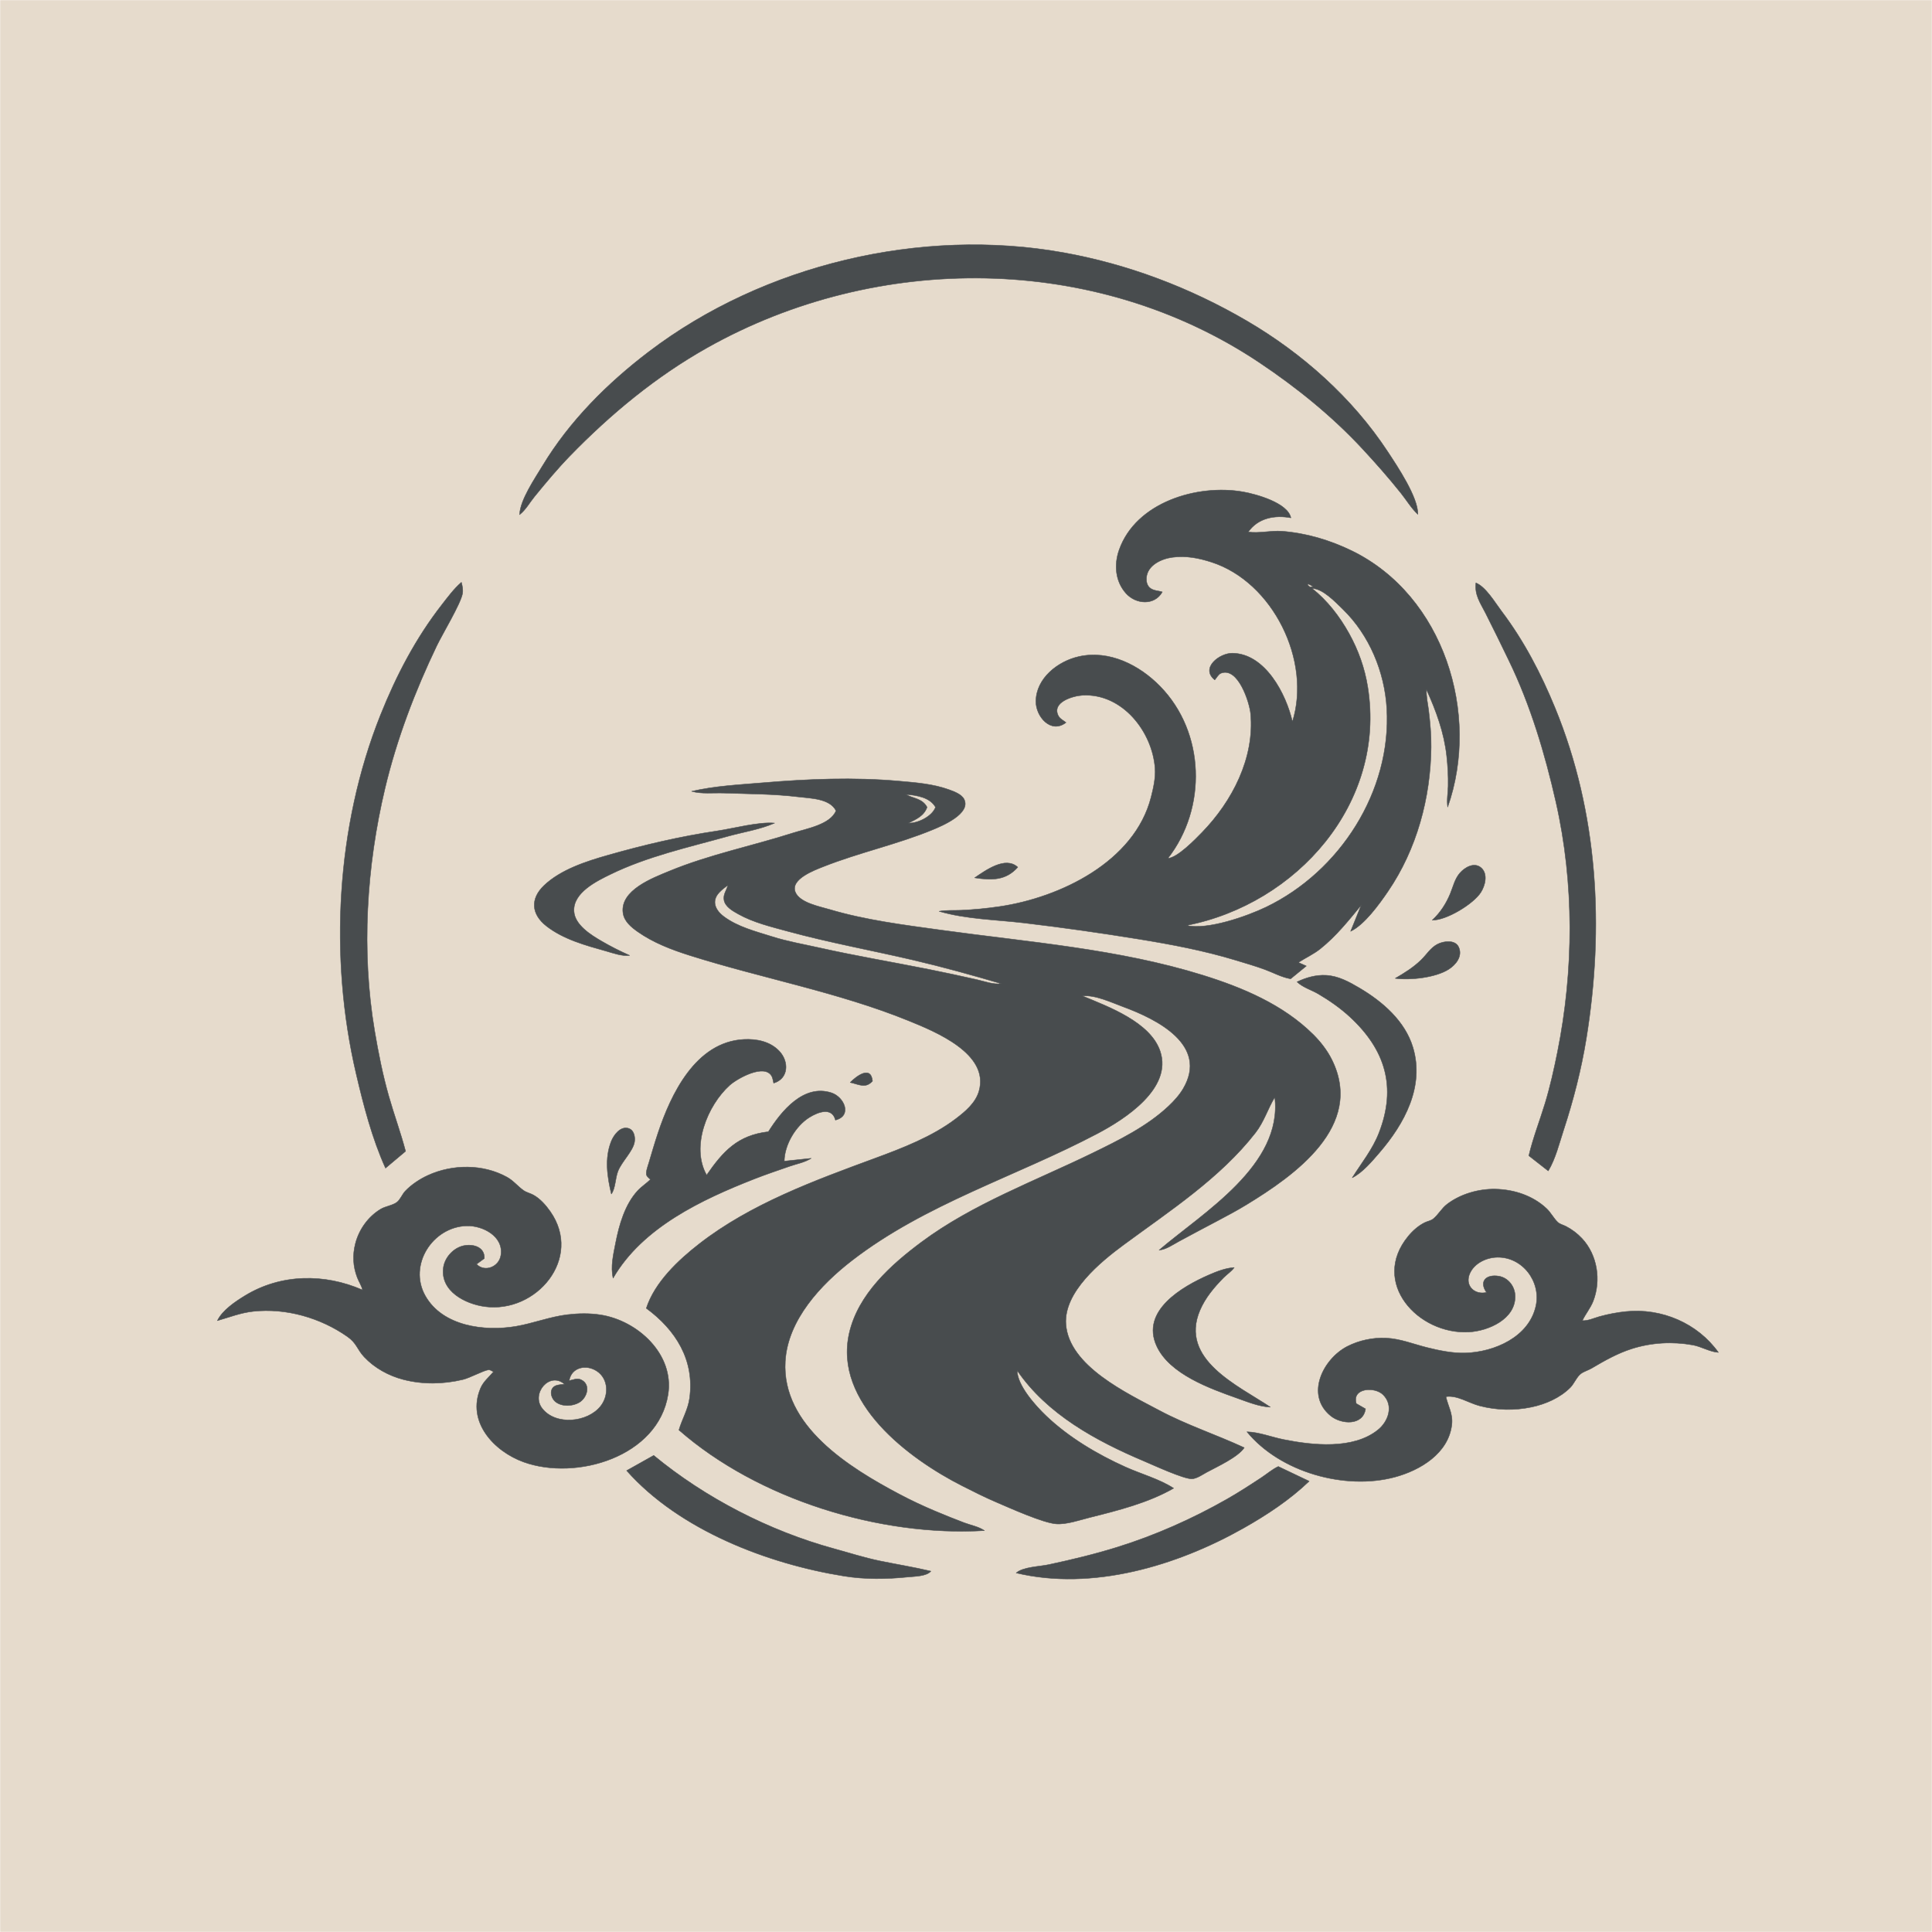
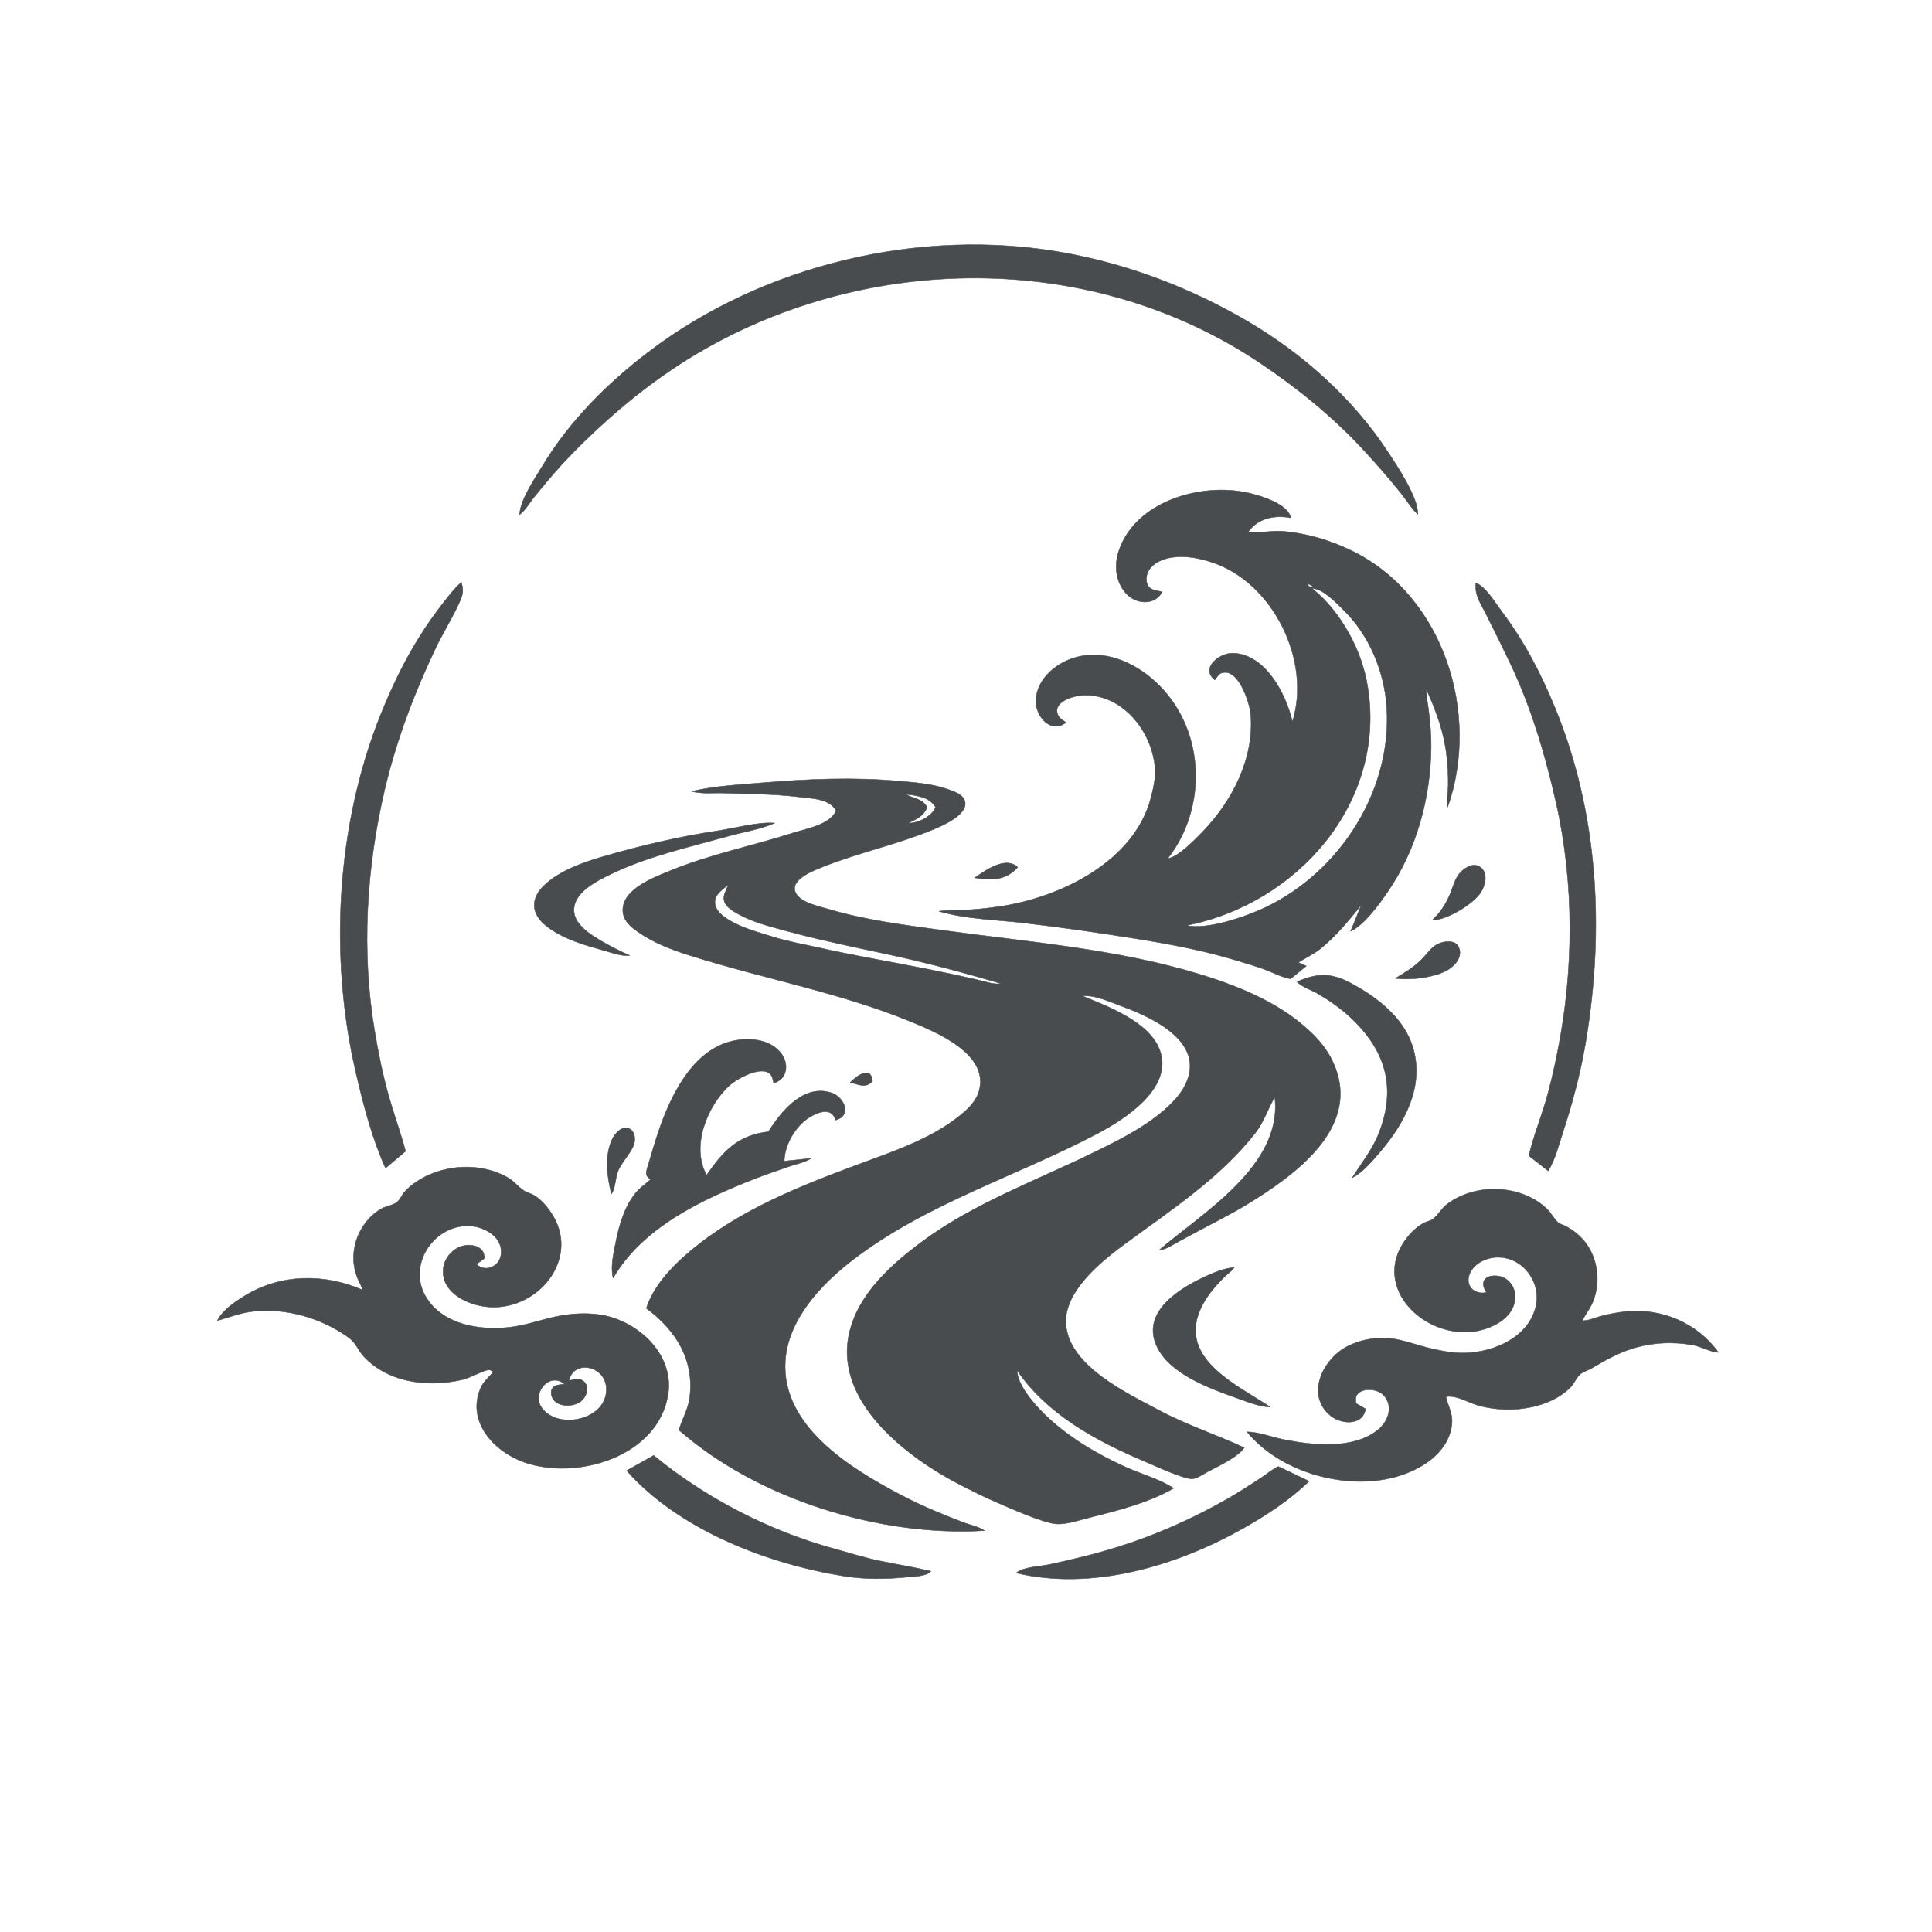
<svg xmlns="http://www.w3.org/2000/svg" viewBox="0 0 1095 1095" width="1095" height="1095">
-   <path d="M0.25 0.25C365.08 0.25 729.92 0.25 1094.75 0.25C1094.75 365.08 1094.75 729.92 1094.75 1094.75C729.92 1094.75 365.08 1094.75 0.25 1094.75C0.25 729.92 0.25 365.08 0.25 0.25ZM803.58 291.5C803.9 282.04 791.91 264.18 786.52 255.99C766.46 225.48 738.08 200.24 706.65 181.86C674.46 163.04 639.23 149.7 602.48 143.13C522.15 128.79 432.88 149.82 367.79 199.31C344.29 217.18 322.84 238.57 307.49 264C303.19 271.13 294.74 283.41 294.5 291.68C297.95 289.01 300.19 284.83 302.96 281.45C309.38 273.58 315.88 265.77 322.96 258.47C346.03 234.7 371.72 213.45 400.67 197.15C497.17 142.83 620.95 143.37 713.91 205.56C734.9 219.61 754.94 235.79 772.16 254.33C779.71 262.46 787.08 270.82 794.01 279.5C797.16 283.44 799.89 288.07 803.58 291.5ZM731.63 293.5C729.91 285.03 712.08 280.1 704.55 278.77C678.68 274.2 643.78 284.65 634.28 311.71C631.34 320.09 632.1 329.5 638.17 336.29C643.8 342.58 654.37 343.33 658.75 335.5C656.48 334.74 653.47 334.88 651.51 332.99C650.03 331.56 649.63 329.48 649.77 327.5C650.29 320.3 658.32 316.68 664.5 315.87C672.2 314.84 679.47 316.28 686.77 318.65C721.47 329.93 743.41 374.54 732.5 409.04C728.99 393.52 717.17 370.45 698.5 370.21C691.19 370.11 680.13 378.68 688.5 385.35C689.44 384.3 690.55 382.13 692.03 381.56C701.75 377.82 708.22 398.19 708.81 404.5C711.15 429.57 698.41 454.16 681.29 471.77C677.23 475.95 667.39 486.09 661.91 486.5C684.14 457.98 683.06 415.12 657.52 388.99C645.73 376.92 628.71 368.3 611.53 372.1C599.7 374.71 587.23 384.32 587.12 397.5C587.05 406.15 595.65 416.13 604.19 409.5C602.72 408.32 600.72 407.44 599.82 405.65C595.91 397.89 608.26 394.36 613.5 394.07C636.13 392.82 653.2 414.72 654.65 435.54C655.02 440.85 653.71 446.69 652.4 451.81C643.06 488.5 600.78 508.77 566.46 513.81C559.26 514.87 551.78 515.6 544.5 515.91C540.42 516.08 536.28 515.76 532.27 516.5C547.52 521 564.74 521.25 580.5 523.11C602.22 525.68 623.86 528.77 645.45 532.27C663.92 535.26 682.43 538.78 700.36 544.22C705.91 545.9 711.52 547.52 716.96 549.52C721.78 551.3 726.43 553.92 731.5 554.76C734.46 552.34 737.42 549.92 740.38 547.5C738.88 546.83 737.38 546.17 735.88 545.5C739.97 542.85 744.44 540.84 748.27 537.79C757.29 530.59 764.24 521.83 771.5 513.02C769.5 517.95 767.5 522.89 765.5 527.83C773.36 524.1 781.78 512.38 786.67 505.2C802.96 481.33 810.82 452.25 811.12 423.5C811.2 416.51 810.55 409.46 809.7 402.54C809.22 398.65 808.25 394.73 808.5 390.86C813.97 402.89 818.49 415.25 819.94 428.5C820.55 434.1 820.89 439.87 820.77 445.5C820.68 449.54 819.89 453.45 820.5 457.4C839.09 404.61 818.31 337.67 766.29 312.23C753.85 306.15 740.34 302.12 726.5 301.08C720.23 300.61 713.48 302.42 707.46 301.5C713 293.55 722.52 291.79 731.63 293.5ZM261.5 330.04C257.25 333.71 253.81 338.4 250.36 342.83C235.58 361.82 224.58 382.93 215.67 405.22C190.51 468.13 186.46 542.78 201.85 608.54C206.08 626.6 210.84 645.1 218.5 662.05C222.29 658.87 226.08 655.68 229.87 652.5C227.11 642 223.31 631.71 220.34 621.25C216.91 609.19 214.43 596.71 212.34 584.36C204.68 539.1 207.65 491.11 218.26 446.62C224.87 418.89 235.22 391.71 247.53 366.03C250.67 359.48 261.07 342.25 262.12 336.49C262.54 334.22 262.05 332.19 261.5 330.04ZM836.5 330.36C835.7 337.27 838.97 341.62 841.98 347.53C846.5 356.42 850.83 365.36 855.18 374.34C867.43 399.58 875.67 427.26 881.85 454.54C892.34 500.79 892.05 549.96 882.71 596.37C880.76 606.05 878.58 615.84 875.71 625.3C872.72 635.12 868.81 645.08 866.5 655.02C870.17 657.9 873.83 660.77 877.5 663.64C881.65 656.71 883.67 648.24 886.17 640.61C891.76 623.54 896.21 606.23 899.09 588.5C909.29 525.64 905.78 460.66 881.35 401.19C873.37 381.75 863.74 363.23 851.05 346.43C847.29 341.45 842.19 332.69 836.5 330.36ZM741.5 331.01C741.83 331.16 742.17 331.31 742.5 331.46C742.52 331.47 742.54 331.49 742.55 331.5C743.13 331.83 743.71 332.17 744.29 332.5C743.69 332.58 743.1 332.66 742.5 332.74C742.41 332.66 742.31 332.58 742.22 332.5C741.98 332.29 741.74 332.07 741.5 331.86C741.34 331.74 741.18 331.62 741.02 331.5C741.18 331.34 741.34 331.17 741.5 331.01ZM672.53 524.5C734.86 512.33 785.72 455.25 775.21 389.47C773.47 378.62 769.88 368.54 764.56 358.95C759.24 349.37 752.25 340.32 743.63 333.5C749.66 333.56 756.83 341.15 761.15 345.36C776.1 359.92 784.78 380.78 785.99 401.5C788.72 448.41 759.46 493.95 717.6 514.11C706.72 519.35 684.17 527.27 672.53 524.5ZM656.97 708.5C660.72 708.28 664.73 705.45 668.12 703.61C675.49 699.63 682.89 695.69 690.3 691.79C695.7 688.94 701.13 686.04 706.34 682.86C733.69 666.2 773.53 638.25 754.87 600.63C752.25 595.34 748.41 590.41 744.23 586.27C727.2 569.38 704.27 559.73 681.72 552.71C633.83 537.8 582.97 533.99 533.5 527.16C512.39 524.25 490.59 521.53 470.12 515.43C464.61 513.79 453.26 511.69 450.78 505.62C447.77 498.26 461.76 493.13 466.66 491.19C486.97 483.15 508.47 478.59 528.69 470.23C534.22 467.95 550.39 461.09 546.45 453.04C545.02 450.13 540.69 448.59 537.89 447.57C528.88 444.28 518.97 443.54 509.5 442.7C483.95 440.43 457.98 441.48 432.45 443.63C419.01 444.77 405.18 445.42 392.01 448.5C397.71 450.12 404.3 449.27 410.25 449.48C424.35 449.99 438.52 449.94 452.55 451.65C459.37 452.49 470.32 452.53 473.83 459.5C470.64 467.4 456.91 469.7 449.53 472.06C426.22 479.51 401.94 484.37 379.28 493.75C369.96 497.6 351.31 504.56 353.11 517.47C353.78 522.22 357.76 525.48 361.4 528.05C370.3 534.32 380.65 538.26 390.96 541.52C431.82 554.44 475.29 562.38 514.97 578.52C530.22 584.72 560.98 597.24 554.85 618.44C552.91 625.17 547.05 630.03 541.67 634.12C528.44 644.19 511.43 650.77 495.94 656.47C461.67 669.09 425.47 682.31 396.38 704.92C384.45 714.18 371.08 726.75 366.3 741.5C383.05 753.79 393.8 770.93 390.83 792.48C389.92 799.04 386.56 804.36 384.8 810.5C429.58 849.75 498.77 871.08 557.94 867.5C554.6 865.22 550.28 864.47 546.49 863.05C540.98 860.98 535.48 858.74 530.05 856.46C523.17 853.57 516.25 850.32 509.66 846.82C481.64 831.97 442.88 808.21 445.08 771.5C446.48 748 465.28 728.01 482.9 714.4C524.6 682.2 575.84 666.82 621.99 642.48C637.66 634.22 664.56 616.89 657.57 595.87C652.07 579.31 628.14 570.55 613.55 564.5C620.6 563.72 630 568.18 636.76 570.68C655.66 577.64 685.16 592.33 670.56 617.07C668.4 620.72 665.44 623.95 662.37 626.86C650.19 638.39 634.04 646.3 619.1 653.58C586.72 669.36 551.44 682.28 522.35 703.91C504.97 716.84 486.3 733.54 481.3 755.7C472.46 794.87 514.92 826.69 545.37 842.14C551.84 845.43 558.29 848.67 564.97 851.52C572.56 854.77 591.08 863.12 598.58 863.69C604.47 864.13 611.86 861.52 617.54 860.1C633.61 856.07 650.69 851.82 665.18 843.5C657.18 838.28 646.75 835.44 637.98 831.5C621.89 824.26 605.8 814.72 592.98 802.52C586.99 796.81 576.51 785.22 576.5 776.73C593.43 801.56 621.3 816.68 648.41 828.13C653.66 830.35 670.75 838.25 675.5 838.16C678.22 838.1 681.59 835.72 683.94 834.44C689.94 831.2 701.59 825.91 705.21 820.5C689.35 813.13 672.59 807.68 657.1 799.41C638.9 789.7 605.77 774.28 604.12 750.5C602.85 732.25 623.74 715.19 636.94 705.46C662.99 686.25 691.42 667.85 711.54 642.05C716.42 635.79 718.52 628.46 722.5 621.87C727.05 660.45 682.06 687.11 656.97 708.5ZM505.52 448.52C504.06 448.52 502.6 448.52 501.14 448.52C502.6 448.52 504.06 448.52 505.52 448.52ZM511.53 449.51C509.99 449.51 508.46 449.51 506.92 449.51C508.46 449.51 509.99 449.51 511.53 449.51ZM513.5 450.23C519.48 450.73 527.08 451.87 530.23 457.5C528.32 462.71 520.22 466.7 514.85 466.5C519.36 464.29 523.68 462.43 525.43 457.5C522.72 452.34 517.24 452.63 513.5 450.23ZM439 466.5C429.96 465.69 415.9 469.53 406.5 470.93C385.39 474.08 364.85 478.91 344.36 484.75C332.14 488.23 317.76 492.89 308.35 501.86C300.41 509.43 301.14 518.19 309.68 524.86C319.3 532.38 331.91 535.81 343.47 539.05C347.68 540.24 352.57 542.07 356.85 541.5C351.43 539.11 346.16 536.44 341.04 533.46C335.03 529.97 325.75 524.27 325.31 516.45C324.71 505.91 338.21 499.34 346.04 495.53C366.97 485.33 390.21 480.21 412.51 473.99C421.22 471.56 430.73 470.14 439 466.5ZM576.84 491.5C569.85 485.08 558.7 493.24 552.41 497.5C562 499.02 570.15 499.08 576.84 491.5ZM811.76 521.5C819.57 521.73 834.99 512.46 839.29 505.76C841.73 501.97 843.43 495.41 839.57 491.92C835.67 488.4 830.23 491.53 827.38 494.85C824.49 498.21 823.62 502.48 821.97 506.48C819.64 512.14 816.27 517.37 811.76 521.5ZM412.5 501.72C411.92 504.58 409.7 506.86 410.37 510.25C411.11 514.01 415.37 516.35 418.42 518.06C426.98 522.86 437.14 525.29 446.54 527.85C469.97 534.24 493.84 538.58 517.47 544.09C534.33 548.02 550.88 552.63 567.48 557.5C562.92 558.13 558.08 556.22 553.46 555.18C544.43 553.14 535.33 551.18 526.26 549.37C505.66 545.26 484.94 541.78 464.45 537.19C455.5 535.18 446.34 533.62 437.58 530.83C428.3 527.89 418.06 525.36 410.14 519.38C405.46 515.85 403.14 510.79 407.49 505.99C408.98 504.35 410.73 503.03 412.5 501.72ZM790.78 554.5C799.29 555.66 813.53 554.11 820.96 549.44C825.12 546.83 829.12 541.94 826.72 536.76C824.71 532.42 818.08 533.37 814.68 535.16C810.78 537.2 808.58 541.02 805.51 544.01C801.13 548.29 796.05 551.45 790.78 554.5ZM766.42 667.5C772.19 664.68 777.67 658.11 781.82 653.3C795.95 636.91 807.48 615.83 800.81 593.63C796.3 578.65 783.53 567.67 770.54 559.99C764.67 556.52 758.49 553.11 751.5 552.76C745.73 552.47 740.25 554.08 735.13 556.5C738.44 559.69 743.24 561.01 747.2 563.34C753.49 567.03 759.77 571.42 765.13 576.38C785.13 594.88 791.71 616.04 781.56 642.1C777.89 651.54 771.73 659.04 766.42 667.5ZM438.5 613.88C447 611.35 447.29 601.69 441.71 595.77C436.52 590.25 428.81 588.71 421.5 589.11C394.27 590.58 380.26 620.09 372.85 642.41C371 647.97 369.35 653.67 367.68 659.27C367.19 660.95 365.79 664.48 366.5 666.2C366.83 666.98 368.07 667.87 368.66 668.5C366.35 670.75 363.57 672.52 361.39 674.88C354.18 682.68 350.88 694.34 348.91 704.48C347.66 710.89 345.93 718.06 347.5 724.38C364.19 695.56 397.96 679.79 427.62 668.15C434.18 665.58 440.88 663.34 447.53 661.02C451.61 659.6 456.08 658.84 459.75 656.5C454.67 657.04 449.58 657.57 444.5 658.11C444.64 648.84 450.88 638.19 458.77 633.28C463.77 630.16 471.6 627.33 473.5 634.83C483.13 632.45 478.54 621.74 471.22 619.36C455.38 614.21 442.74 629.91 435.5 641.42C418.16 643.4 409.87 652.47 400.5 666C391.4 649.87 400.9 626.51 413.58 615.08C417.69 611.36 433.4 602.45 437.45 610.05C438 611.09 438.19 612.77 438.5 613.88ZM494.5 612.72C493.6 603.48 485.06 610.22 481.88 613.5C486.82 614.59 490.58 617.12 494.5 612.72ZM346.5 676.7C348.83 673.61 348.7 667.68 350.26 663.75C352.4 658.35 358.76 652.44 359.62 647.26C360.09 644.38 359.37 640.4 356.09 639.48C351.6 638.22 347.86 643.28 346.43 646.87C342.61 656.44 344.16 666.97 346.5 676.7ZM274.5 713.26C274.81 707.18 268.97 705.05 263.5 705.89C257.39 706.82 252.08 712.47 251.28 718.56C249.55 731.85 263.7 739.04 274.82 740.54C303.97 744.48 330.46 713.19 311.89 686.66C309.4 683.1 306.1 679.34 302.26 677.25C300.53 676.31 298.37 675.85 296.76 674.72C293.43 672.39 291.04 669.19 287.33 667.15C273.81 659.68 256.52 659.77 242.6 666.12C237.95 668.24 233.15 671.4 229.63 675.13C227.96 676.9 226.82 679.99 224.95 681.39C222.46 683.26 218.53 683.64 215.77 685.29C208.66 689.56 203.48 696.83 201.43 704.83C199.75 711.36 200.05 717.72 202.48 724.05C203.41 726.48 204.95 728.72 205.5 731.13C183.92 721.68 159.23 721.9 138.84 734.36C133.33 737.72 126.03 742.62 123.22 748.5C129.98 746.57 136.37 744.03 143.5 743.25C162.07 741.22 181.67 746.88 196.91 757.57C202.23 761.29 202.33 764.71 206.42 769.08C212.26 775.32 220.3 779.73 228.54 781.87C239.62 784.75 251.37 784.54 262.46 781.86C266.34 780.92 274.11 776.7 276.74 776.41C277.87 776.29 278.74 776.98 279.68 777.5C277.1 780.59 273.99 782.97 272.37 786.8C264.33 805.77 279.9 822.54 296.79 828.64C326.58 839.39 373.06 825.67 378.65 790.3C382.25 767.55 361.42 748.52 340.45 745.23C334.14 744.24 327.83 744.36 321.5 745.12C311.64 746.31 302.19 750.06 292.42 751.73C274.69 754.75 250.84 751.79 241.04 734.42C231.26 717.08 245.09 695.33 264.5 694.79C273.63 694.54 285.59 700.73 283.88 711.46C282.83 718.06 274.76 721.29 270.07 716.5C271.55 715.42 273.02 714.34 274.5 713.26ZM896.82 748.5C898.61 744.7 901.41 741.43 902.96 737.47C907.57 725.65 905.36 711.22 896.6 701.89C893.99 699.1 890.85 696.74 887.45 695C885.94 694.23 884.1 693.86 882.86 692.67C880.51 690.42 878.98 687.26 876.55 684.97C868.75 677.63 858.08 674.16 847.5 673.95C838.03 673.76 827.65 676.74 820.09 682.56C817.02 684.92 815.17 688.53 812.28 690.84C810.95 691.9 808.98 692.18 807.46 692.94C803.87 694.72 800.66 697.59 798.13 700.67C776.61 726.83 803.65 756.5 832.5 754.95C843.52 754.36 859.06 747.63 858.73 734.5C858.6 729.13 854.84 724.15 849.38 723.27C842.4 722.15 838.08 726.13 842.5 732.5C835.8 734.11 829.91 728.66 833.1 721.64C835.72 715.89 842.43 712.74 848.5 712.6C862.87 712.27 873.48 726.32 870.52 740.07C866.69 757.81 847 766.33 830.5 766.83C823.32 767.05 815.61 765.44 808.68 763.71C800.86 761.75 793.75 758.77 785.49 758.37C778.12 758.02 770.17 759.72 763.6 763.1C749.92 770.15 739.65 790.54 754.12 802.4C760.26 807.44 772.58 808.11 773.93 798.5C772.19 797.5 770.45 796.5 768.71 795.5C766.06 786.6 779.17 785.73 783.95 790.54C790.02 796.66 786.94 805.64 780.93 810.45C766.88 821.71 743.92 819.18 727.52 815.89C720.71 814.53 713.65 811.7 706.73 811.5C725.55 834.45 762.35 844.73 790.55 837.17C804.89 833.32 820.92 823.77 822.84 807.49C823.58 801.24 820.7 797.09 819.5 791.58C825.98 790.65 832.3 795.15 838.58 796.78C848.26 799.29 858.23 799.54 868 797.49C875.97 795.82 884.11 792.28 889.95 786.46C892.16 784.25 893.64 780.32 896.02 778.55C897.67 777.32 900.2 776.6 902.03 775.52C909.39 771.19 916.67 767.03 924.87 764.43C936.04 760.88 947.9 760.24 959.43 762.31C964.25 763.17 969.31 766.3 973.93 766.5C962.1 749.95 941.74 741.28 921.54 743.34C916.52 743.85 911.43 744.83 906.57 746.17C903.25 747.1 900.18 748.65 896.82 748.5ZM699.5 718.4C694.63 718.68 689.63 720.64 685.14 722.6C670.02 729.21 646.36 742.92 655.57 762.92C662.91 778.86 685.81 786.98 701.13 792.43C706.86 794.47 713.93 797.34 719.98 797.5C701.99 785.4 668.17 770.64 680.11 742.61C683.13 735.51 688.21 729.51 693.57 724.09C695.47 722.17 697.99 720.58 699.5 718.4ZM319.95 784.5C318.38 784.73 316.38 784.73 314.87 785.41C310.95 787.19 312.17 792.43 314.93 794.56C318.57 797.37 324.5 797.12 328.32 794.85C332.76 792.21 335.04 784.79 329.42 782.03C327.04 780.86 324.86 782.11 322.6 782.5C323.79 774.96 332.22 773.04 338.33 777.13C345.02 781.61 345.09 790.97 340.45 796.91C333.18 806.2 314.96 808.14 307.29 798.24C300.77 789.82 311.52 777.1 319.95 784.5ZM370.5 824.89C365.39 827.76 360.27 830.63 355.16 833.5C385.03 867.19 435.05 886.35 478.4 893.29C490.46 895.22 502.38 895.04 514.5 893.82C518.52 893.42 525.14 893.42 527.59 890.5C518.04 888.22 508.28 886.67 498.66 884.68C489.88 882.87 481.29 880.1 472.66 877.74C436.02 867.7 399.77 849.06 370.5 824.89ZM724.5 831.17C721.12 832.72 718.1 835.38 714.95 837.45C708.49 841.7 702 845.93 695.27 849.75C675.79 860.83 654.82 870.16 633.42 876.83C620.62 880.82 607.55 883.97 594.44 886.77C589.06 887.92 579.83 888.06 575.95 891.5C619.13 901.8 666.95 887.44 704.67 866.16C717.89 858.7 731.02 850.05 742 839.5C736.17 836.72 730.33 833.95 724.5 831.17Z" fill="#e6dbcc" fill-rule="evenodd" stroke="#e6dbcc" stroke-width="0.25" stroke-linejoin="round" />
  <path d="M803.58 291.5C799.89 288.07 797.16 283.44 794.01 279.5C787.08 270.82 779.71 262.46 772.16 254.33C754.94 235.79 734.9 219.61 713.91 205.56C620.95 143.37 497.17 142.83 400.67 197.15C371.72 213.45 346.03 234.7 322.96 258.47C315.88 265.77 309.38 273.58 302.96 281.45C300.19 284.83 297.95 289.01 294.5 291.68C294.74 283.41 303.19 271.13 307.49 264C322.84 238.57 344.29 217.18 367.79 199.31C432.88 149.82 522.15 128.79 602.48 143.13C639.23 149.7 674.46 163.04 706.65 181.86C738.08 200.24 766.46 225.48 786.52 255.99C791.91 264.18 803.9 282.04 803.58 291.5ZM731.63 293.5C722.52 291.79 713 293.55 707.46 301.5C713.48 302.42 720.23 300.61 726.5 301.08C740.34 302.12 753.85 306.15 766.29 312.23C818.31 337.67 839.09 404.61 820.5 457.4C819.89 453.45 820.68 449.54 820.77 445.5C820.89 439.87 820.55 434.1 819.94 428.5C818.49 415.25 813.97 402.89 808.5 390.86C808.25 394.73 809.22 398.65 809.7 402.54C810.55 409.46 811.2 416.51 811.12 423.5C810.82 452.25 802.96 481.33 786.67 505.2C781.78 512.38 773.36 524.1 765.5 527.83C767.5 522.89 769.5 517.95 771.5 513.02C764.24 521.83 757.29 530.59 748.27 537.79C744.44 540.84 739.97 542.85 735.88 545.5C737.38 546.17 738.88 546.83 740.38 547.5C737.42 549.92 734.46 552.34 731.5 554.76C726.43 553.92 721.78 551.3 716.96 549.52C711.52 547.52 705.91 545.9 700.36 544.22C682.43 538.78 663.92 535.26 645.45 532.27C623.86 528.77 602.22 525.68 580.5 523.11C564.74 521.25 547.52 521 532.27 516.5C536.28 515.76 540.42 516.08 544.5 515.91C551.78 515.6 559.26 514.87 566.46 513.81C600.78 508.77 643.06 488.5 652.4 451.81C653.71 446.69 655.02 440.85 654.65 435.54C653.2 414.72 636.13 392.82 613.5 394.07C608.26 394.36 595.91 397.89 599.82 405.65C600.72 407.44 602.72 408.32 604.19 409.5C595.65 416.13 587.05 406.15 587.12 397.5C587.23 384.32 599.7 374.71 611.53 372.1C628.71 368.3 645.73 376.92 657.52 388.99C683.06 415.12 684.14 457.98 661.91 486.5C667.39 486.09 677.23 475.95 681.29 471.77C698.41 454.16 711.15 429.57 708.81 404.5C708.22 398.19 701.75 377.82 692.03 381.56C690.55 382.13 689.44 384.3 688.5 385.35C680.13 378.68 691.19 370.11 698.5 370.21C717.17 370.45 728.99 393.52 732.5 409.04C743.41 374.54 721.47 329.93 686.77 318.65C679.47 316.28 672.2 314.84 664.5 315.87C658.32 316.68 650.29 320.3 649.77 327.5C649.63 329.48 650.03 331.56 651.51 332.99C653.47 334.88 656.48 334.74 658.75 335.5C654.37 343.33 643.8 342.58 638.17 336.29C632.1 329.5 631.34 320.09 634.28 311.71C643.78 284.65 678.68 274.2 704.55 278.77C712.08 280.1 729.91 285.03 731.63 293.5ZM261.5 330.04C262.05 332.19 262.54 334.22 262.12 336.49C261.07 342.25 250.67 359.48 247.53 366.03C235.22 391.71 224.87 418.89 218.26 446.62C207.65 491.11 204.68 539.1 212.34 584.36C214.43 596.71 216.91 609.19 220.34 621.25C223.31 631.71 227.11 642 229.87 652.5C226.08 655.68 222.29 658.87 218.5 662.05C210.84 645.1 206.08 626.6 201.85 608.54C186.46 542.78 190.51 468.13 215.67 405.22C224.58 382.93 235.58 361.82 250.36 342.83C253.81 338.4 257.25 333.71 261.5 330.04ZM836.5 330.36C842.19 332.69 847.29 341.45 851.05 346.43C863.74 363.23 873.37 381.75 881.35 401.19C905.78 460.66 909.29 525.64 899.09 588.5C896.21 606.23 891.76 623.54 886.17 640.61C883.67 648.24 881.65 656.71 877.5 663.64C873.83 660.77 870.17 657.9 866.5 655.02C868.81 645.08 872.72 635.12 875.71 625.3C878.58 615.84 880.76 606.05 882.71 596.37C892.05 549.96 892.34 500.79 881.85 454.54C875.67 427.26 867.43 399.58 855.18 374.34C850.83 365.36 846.5 356.42 841.98 347.53C838.97 341.62 835.7 337.27 836.5 330.36ZM741.5 331.01C741.34 331.17 741.18 331.34 741.02 331.5C741.18 331.62 741.34 331.74 741.5 331.86C741.74 332.07 741.98 332.29 742.22 332.5C742.31 332.58 742.41 332.66 742.5 332.74C743.1 332.66 743.69 332.58 744.29 332.5C743.71 332.17 743.13 331.83 742.55 331.5C742.54 331.49 742.52 331.47 742.5 331.46C742.17 331.31 741.83 331.16 741.5 331.01ZM672.53 524.5C684.17 527.27 706.72 519.35 717.6 514.11C759.46 493.95 788.72 448.41 785.99 401.5C784.78 380.78 776.1 359.92 761.15 345.36C756.83 341.15 749.66 333.56 743.63 333.5C752.25 340.32 759.24 349.37 764.56 358.95C769.88 368.54 773.47 378.62 775.21 389.47C785.72 455.25 734.86 512.33 672.53 524.5ZM656.97 708.5C682.06 687.11 727.05 660.45 722.5 621.87C718.52 628.46 716.42 635.79 711.54 642.05C691.42 667.85 662.99 686.25 636.94 705.46C623.74 715.19 602.85 732.25 604.12 750.5C605.77 774.28 638.9 789.7 657.1 799.41C672.59 807.68 689.35 813.13 705.21 820.5C701.59 825.91 689.94 831.2 683.94 834.44C681.59 835.72 678.22 838.1 675.5 838.16C670.75 838.25 653.66 830.35 648.41 828.13C621.3 816.68 593.43 801.56 576.5 776.73C576.51 785.22 586.99 796.81 592.98 802.52C605.8 814.72 621.89 824.26 637.98 831.5C646.75 835.44 657.18 838.28 665.18 843.5C650.69 851.82 633.61 856.07 617.54 860.1C611.86 861.52 604.47 864.13 598.58 863.69C591.08 863.12 572.56 854.77 564.97 851.52C558.29 848.67 551.84 845.43 545.37 842.14C514.92 826.69 472.46 794.87 481.3 755.7C486.3 733.54 504.97 716.84 522.35 703.91C551.44 682.28 586.72 669.36 619.1 653.58C634.04 646.3 650.19 638.39 662.37 626.86C665.44 623.95 668.4 620.72 670.56 617.07C685.16 592.33 655.66 577.64 636.76 570.68C630 568.18 620.6 563.72 613.55 564.5C628.14 570.55 652.07 579.31 657.57 595.87C664.56 616.89 637.66 634.22 621.99 642.48C575.84 666.82 524.6 682.2 482.9 714.4C465.28 728.01 446.48 748 445.08 771.5C442.88 808.21 481.64 831.97 509.66 846.82C516.25 850.32 523.17 853.57 530.05 856.46C535.48 858.74 540.98 860.98 546.49 863.05C550.28 864.47 554.6 865.22 557.94 867.5C498.77 871.08 429.58 849.75 384.8 810.5C386.56 804.36 389.92 799.04 390.83 792.48C393.8 770.93 383.05 753.79 366.3 741.5C371.08 726.75 384.45 714.18 396.38 704.92C425.47 682.31 461.67 669.09 495.94 656.47C511.43 650.77 528.44 644.19 541.67 634.12C547.05 630.03 552.91 625.17 554.85 618.44C560.98 597.24 530.22 584.72 514.97 578.52C475.29 562.38 431.82 554.44 390.96 541.52C380.65 538.26 370.3 534.32 361.4 528.05C357.76 525.48 353.78 522.22 353.11 517.47C351.31 504.56 369.96 497.6 379.28 493.75C401.94 484.37 426.22 479.51 449.53 472.06C456.91 469.7 470.64 467.4 473.83 459.5C470.32 452.53 459.37 452.49 452.55 451.65C438.52 449.94 424.35 449.99 410.25 449.48C404.3 449.27 397.71 450.12 392.01 448.5C405.18 445.42 419.01 444.77 432.45 443.63C457.98 441.48 483.95 440.43 509.5 442.7C518.97 443.54 528.88 444.28 537.89 447.57C540.69 448.59 545.02 450.13 546.45 453.04C550.39 461.09 534.22 467.95 528.69 470.23C508.47 478.59 486.97 483.15 466.66 491.19C461.76 493.13 447.77 498.26 450.78 505.62C453.26 511.69 464.61 513.79 470.12 515.43C490.59 521.53 512.39 524.25 533.5 527.16C582.97 533.99 633.83 537.8 681.72 552.71C704.27 559.73 727.2 569.38 744.23 586.27C748.41 590.41 752.25 595.34 754.87 600.63C773.53 638.25 733.69 666.2 706.34 682.86C701.13 686.04 695.7 688.94 690.3 691.79C682.89 695.69 675.49 699.63 668.12 703.61C664.73 705.45 660.72 708.28 656.97 708.5ZM505.52 448.52C504.06 448.52 502.6 448.52 501.14 448.52C502.6 448.52 504.06 448.52 505.52 448.52ZM511.53 449.51C509.99 449.51 508.46 449.51 506.92 449.51C508.46 449.51 509.99 449.51 511.53 449.51ZM513.5 450.23C517.24 452.63 522.72 452.34 525.43 457.5C523.68 462.43 519.36 464.29 514.85 466.5C520.22 466.7 528.32 462.71 530.23 457.5C527.08 451.87 519.48 450.73 513.5 450.23ZM439 466.5C430.73 470.14 421.22 471.56 412.51 473.99C390.21 480.21 366.97 485.33 346.04 495.53C338.21 499.34 324.71 505.91 325.31 516.45C325.75 524.27 335.03 529.97 341.04 533.46C346.16 536.44 351.43 539.11 356.85 541.5C352.57 542.07 347.68 540.24 343.47 539.05C331.91 535.81 319.3 532.38 309.68 524.86C301.14 518.19 300.41 509.43 308.35 501.86C317.76 492.89 332.14 488.23 344.36 484.75C364.85 478.91 385.39 474.08 406.5 470.93C415.9 469.53 429.96 465.69 439 466.5ZM576.84 491.5C570.15 499.08 562 499.02 552.41 497.5C558.7 493.24 569.85 485.08 576.84 491.5ZM811.76 521.5C816.27 517.37 819.64 512.14 821.97 506.48C823.62 502.48 824.49 498.21 827.38 494.85C830.23 491.53 835.67 488.4 839.57 491.92C843.43 495.41 841.73 501.97 839.29 505.76C834.99 512.46 819.57 521.73 811.76 521.5ZM412.5 501.72C410.73 503.03 408.98 504.35 407.49 505.99C403.14 510.79 405.46 515.85 410.14 519.38C418.06 525.36 428.3 527.89 437.58 530.83C446.34 533.62 455.5 535.18 464.45 537.19C484.94 541.78 505.66 545.26 526.26 549.37C535.33 551.18 544.43 553.14 553.46 555.18C558.08 556.22 562.92 558.13 567.48 557.5C550.88 552.63 534.33 548.02 517.47 544.09C493.84 538.58 469.97 534.24 446.54 527.85C437.14 525.29 426.98 522.86 418.42 518.06C415.37 516.35 411.11 514.01 410.37 510.25C409.7 506.86 411.92 504.58 412.5 501.72ZM790.78 554.5C796.05 551.45 801.13 548.29 805.51 544.01C808.58 541.02 810.78 537.2 814.68 535.16C818.08 533.37 824.71 532.42 826.72 536.76C829.12 541.94 825.12 546.83 820.96 549.44C813.53 554.11 799.29 555.66 790.78 554.5ZM766.42 667.5C771.73 659.04 777.89 651.54 781.56 642.1C791.71 616.04 785.13 594.88 765.13 576.38C759.77 571.42 753.49 567.03 747.2 563.34C743.24 561.01 738.44 559.69 735.13 556.5C740.25 554.08 745.73 552.47 751.5 552.76C758.49 553.11 764.67 556.52 770.54 559.99C783.53 567.67 796.3 578.65 800.81 593.63C807.48 615.83 795.95 636.91 781.82 653.3C777.67 658.11 772.19 664.68 766.42 667.5ZM438.5 613.88C438.19 612.77 438 611.09 437.45 610.05C433.4 602.45 417.69 611.36 413.58 615.08C400.9 626.51 391.4 649.87 400.5 666C409.87 652.47 418.16 643.4 435.5 641.42C442.74 629.91 455.38 614.21 471.22 619.36C478.54 621.74 483.13 632.45 473.5 634.83C471.6 627.33 463.77 630.16 458.77 633.28C450.88 638.19 444.64 648.84 444.5 658.11C449.58 657.57 454.67 657.04 459.75 656.5C456.08 658.84 451.61 659.6 447.53 661.02C440.88 663.34 434.18 665.58 427.62 668.15C397.96 679.79 364.19 695.56 347.5 724.38C345.93 718.06 347.66 710.89 348.91 704.48C350.88 694.34 354.18 682.68 361.39 674.88C363.57 672.52 366.35 670.75 368.66 668.5C368.07 667.87 366.83 666.98 366.5 666.2C365.79 664.48 367.19 660.95 367.68 659.27C369.35 653.67 371 647.97 372.85 642.41C380.26 620.09 394.27 590.58 421.5 589.11C428.81 588.71 436.52 590.25 441.71 595.77C447.29 601.69 447 611.35 438.5 613.88ZM494.5 612.72C490.58 617.12 486.82 614.59 481.88 613.5C485.06 610.22 493.6 603.48 494.5 612.72ZM346.5 676.7C344.16 666.97 342.61 656.44 346.43 646.87C347.86 643.28 351.6 638.22 356.09 639.48C359.37 640.4 360.09 644.38 359.62 647.26C358.76 652.44 352.4 658.35 350.26 663.75C348.7 667.68 348.83 673.61 346.5 676.7ZM274.5 713.26C273.02 714.34 271.55 715.42 270.07 716.5C274.76 721.29 282.83 718.06 283.88 711.46C285.59 700.73 273.63 694.54 264.5 694.79C245.09 695.33 231.26 717.08 241.04 734.42C250.84 751.79 274.69 754.75 292.42 751.73C302.19 750.06 311.64 746.31 321.5 745.12C327.83 744.36 334.14 744.24 340.45 745.23C361.42 748.52 382.25 767.55 378.65 790.3C373.06 825.67 326.58 839.39 296.79 828.64C279.9 822.54 264.33 805.77 272.37 786.8C273.99 782.97 277.1 780.59 279.68 777.5C278.74 776.98 277.87 776.29 276.74 776.41C274.11 776.7 266.34 780.92 262.46 781.86C251.37 784.54 239.62 784.75 228.54 781.87C220.3 779.73 212.26 775.32 206.42 769.08C202.33 764.71 202.23 761.29 196.91 757.57C181.67 746.88 162.07 741.22 143.5 743.25C136.37 744.03 129.98 746.57 123.22 748.5C126.03 742.62 133.33 737.72 138.84 734.36C159.23 721.9 183.92 721.68 205.5 731.13C204.95 728.72 203.41 726.48 202.48 724.05C200.05 717.72 199.75 711.36 201.43 704.83C203.48 696.83 208.66 689.56 215.77 685.29C218.53 683.64 222.46 683.26 224.95 681.39C226.82 679.99 227.96 676.9 229.63 675.13C233.15 671.4 237.95 668.24 242.6 666.12C256.52 659.77 273.81 659.68 287.33 667.15C291.04 669.19 293.43 672.39 296.76 674.72C298.37 675.85 300.53 676.31 302.26 677.25C306.1 679.34 309.4 683.1 311.89 686.66C330.46 713.19 303.97 744.48 274.82 740.54C263.7 739.04 249.55 731.85 251.28 718.56C252.08 712.47 257.39 706.82 263.5 705.89C268.97 705.05 274.81 707.18 274.5 713.26ZM896.82 748.5C900.18 748.65 903.25 747.1 906.57 746.17C911.43 744.83 916.52 743.85 921.54 743.34C941.74 741.28 962.1 749.95 973.93 766.5C969.31 766.3 964.25 763.17 959.43 762.31C947.9 760.24 936.04 760.88 924.87 764.43C916.67 767.03 909.39 771.19 902.03 775.52C900.2 776.6 897.67 777.32 896.02 778.55C893.64 780.32 892.16 784.25 889.95 786.46C884.11 792.28 875.97 795.82 868 797.49C858.23 799.54 848.26 799.29 838.58 796.78C832.3 795.15 825.98 790.65 819.5 791.58C820.7 797.09 823.58 801.24 822.84 807.49C820.92 823.77 804.89 833.32 790.55 837.17C762.35 844.73 725.55 834.45 706.73 811.5C713.65 811.7 720.71 814.53 727.52 815.89C743.92 819.18 766.88 821.71 780.93 810.45C786.94 805.64 790.02 796.66 783.95 790.54C779.17 785.73 766.06 786.6 768.71 795.5C770.45 796.5 772.19 797.5 773.93 798.5C772.58 808.11 760.26 807.44 754.12 802.4C739.65 790.54 749.92 770.15 763.6 763.1C770.17 759.72 778.12 758.02 785.49 758.37C793.75 758.77 800.86 761.75 808.68 763.71C815.61 765.44 823.32 767.05 830.5 766.83C847 766.33 866.69 757.81 870.52 740.07C873.48 726.32 862.87 712.27 848.5 712.6C842.43 712.74 835.72 715.89 833.1 721.64C829.91 728.66 835.8 734.11 842.5 732.5C838.08 726.13 842.4 722.15 849.38 723.27C854.84 724.15 858.6 729.13 858.73 734.5C859.06 747.63 843.52 754.36 832.5 754.95C803.65 756.5 776.61 726.83 798.13 700.67C800.66 697.59 803.87 694.72 807.46 692.94C808.98 692.18 810.95 691.9 812.28 690.84C815.17 688.53 817.02 684.92 820.09 682.56C827.65 676.74 838.03 673.76 847.5 673.95C858.08 674.16 868.75 677.63 876.55 684.97C878.98 687.26 880.51 690.42 882.86 692.67C884.1 693.86 885.94 694.23 887.45 695C890.85 696.74 893.99 699.1 896.6 701.89C905.36 711.22 907.57 725.65 902.96 737.47C901.41 741.43 898.61 744.7 896.82 748.5ZM699.5 718.4C697.99 720.58 695.47 722.17 693.57 724.09C688.21 729.51 683.13 735.51 680.11 742.61C668.17 770.64 701.99 785.4 719.98 797.5C713.93 797.34 706.86 794.47 701.13 792.43C685.81 786.98 662.91 778.86 655.57 762.92C646.36 742.92 670.02 729.21 685.14 722.6C689.63 720.64 694.63 718.68 699.5 718.4ZM319.95 784.5C311.52 777.1 300.77 789.82 307.29 798.24C314.96 808.14 333.18 806.2 340.45 796.91C345.09 790.97 345.02 781.61 338.33 777.13C332.22 773.04 323.79 774.96 322.6 782.5C324.86 782.11 327.04 780.86 329.42 782.03C335.04 784.79 332.76 792.21 328.32 794.85C324.5 797.12 318.57 797.37 314.93 794.56C312.17 792.43 310.95 787.19 314.87 785.41C316.38 784.73 318.38 784.73 319.95 784.5ZM370.5 824.89C399.77 849.06 436.02 867.7 472.66 877.74C481.29 880.1 489.88 882.87 498.66 884.68C508.28 886.67 518.04 888.22 527.59 890.5C525.14 893.42 518.52 893.42 514.5 893.82C502.38 895.04 490.46 895.22 478.4 893.29C435.05 886.35 385.03 867.19 355.16 833.5C360.27 830.63 365.39 827.76 370.5 824.89ZM724.5 831.17C730.33 833.95 736.17 836.72 742 839.5C731.02 850.05 717.89 858.7 704.67 866.16C666.95 887.44 619.13 901.8 575.95 891.5C579.83 888.06 589.06 887.92 594.44 886.77C607.55 883.97 620.62 880.82 633.42 876.83C654.82 870.16 675.79 860.83 695.27 849.75C702 845.93 708.49 841.7 714.95 837.45C718.1 835.38 721.12 832.72 724.5 831.17Z" fill="#484c4e" fill-rule="evenodd" stroke="#484c4e" stroke-width="0.25" stroke-linejoin="round" />
</svg>
